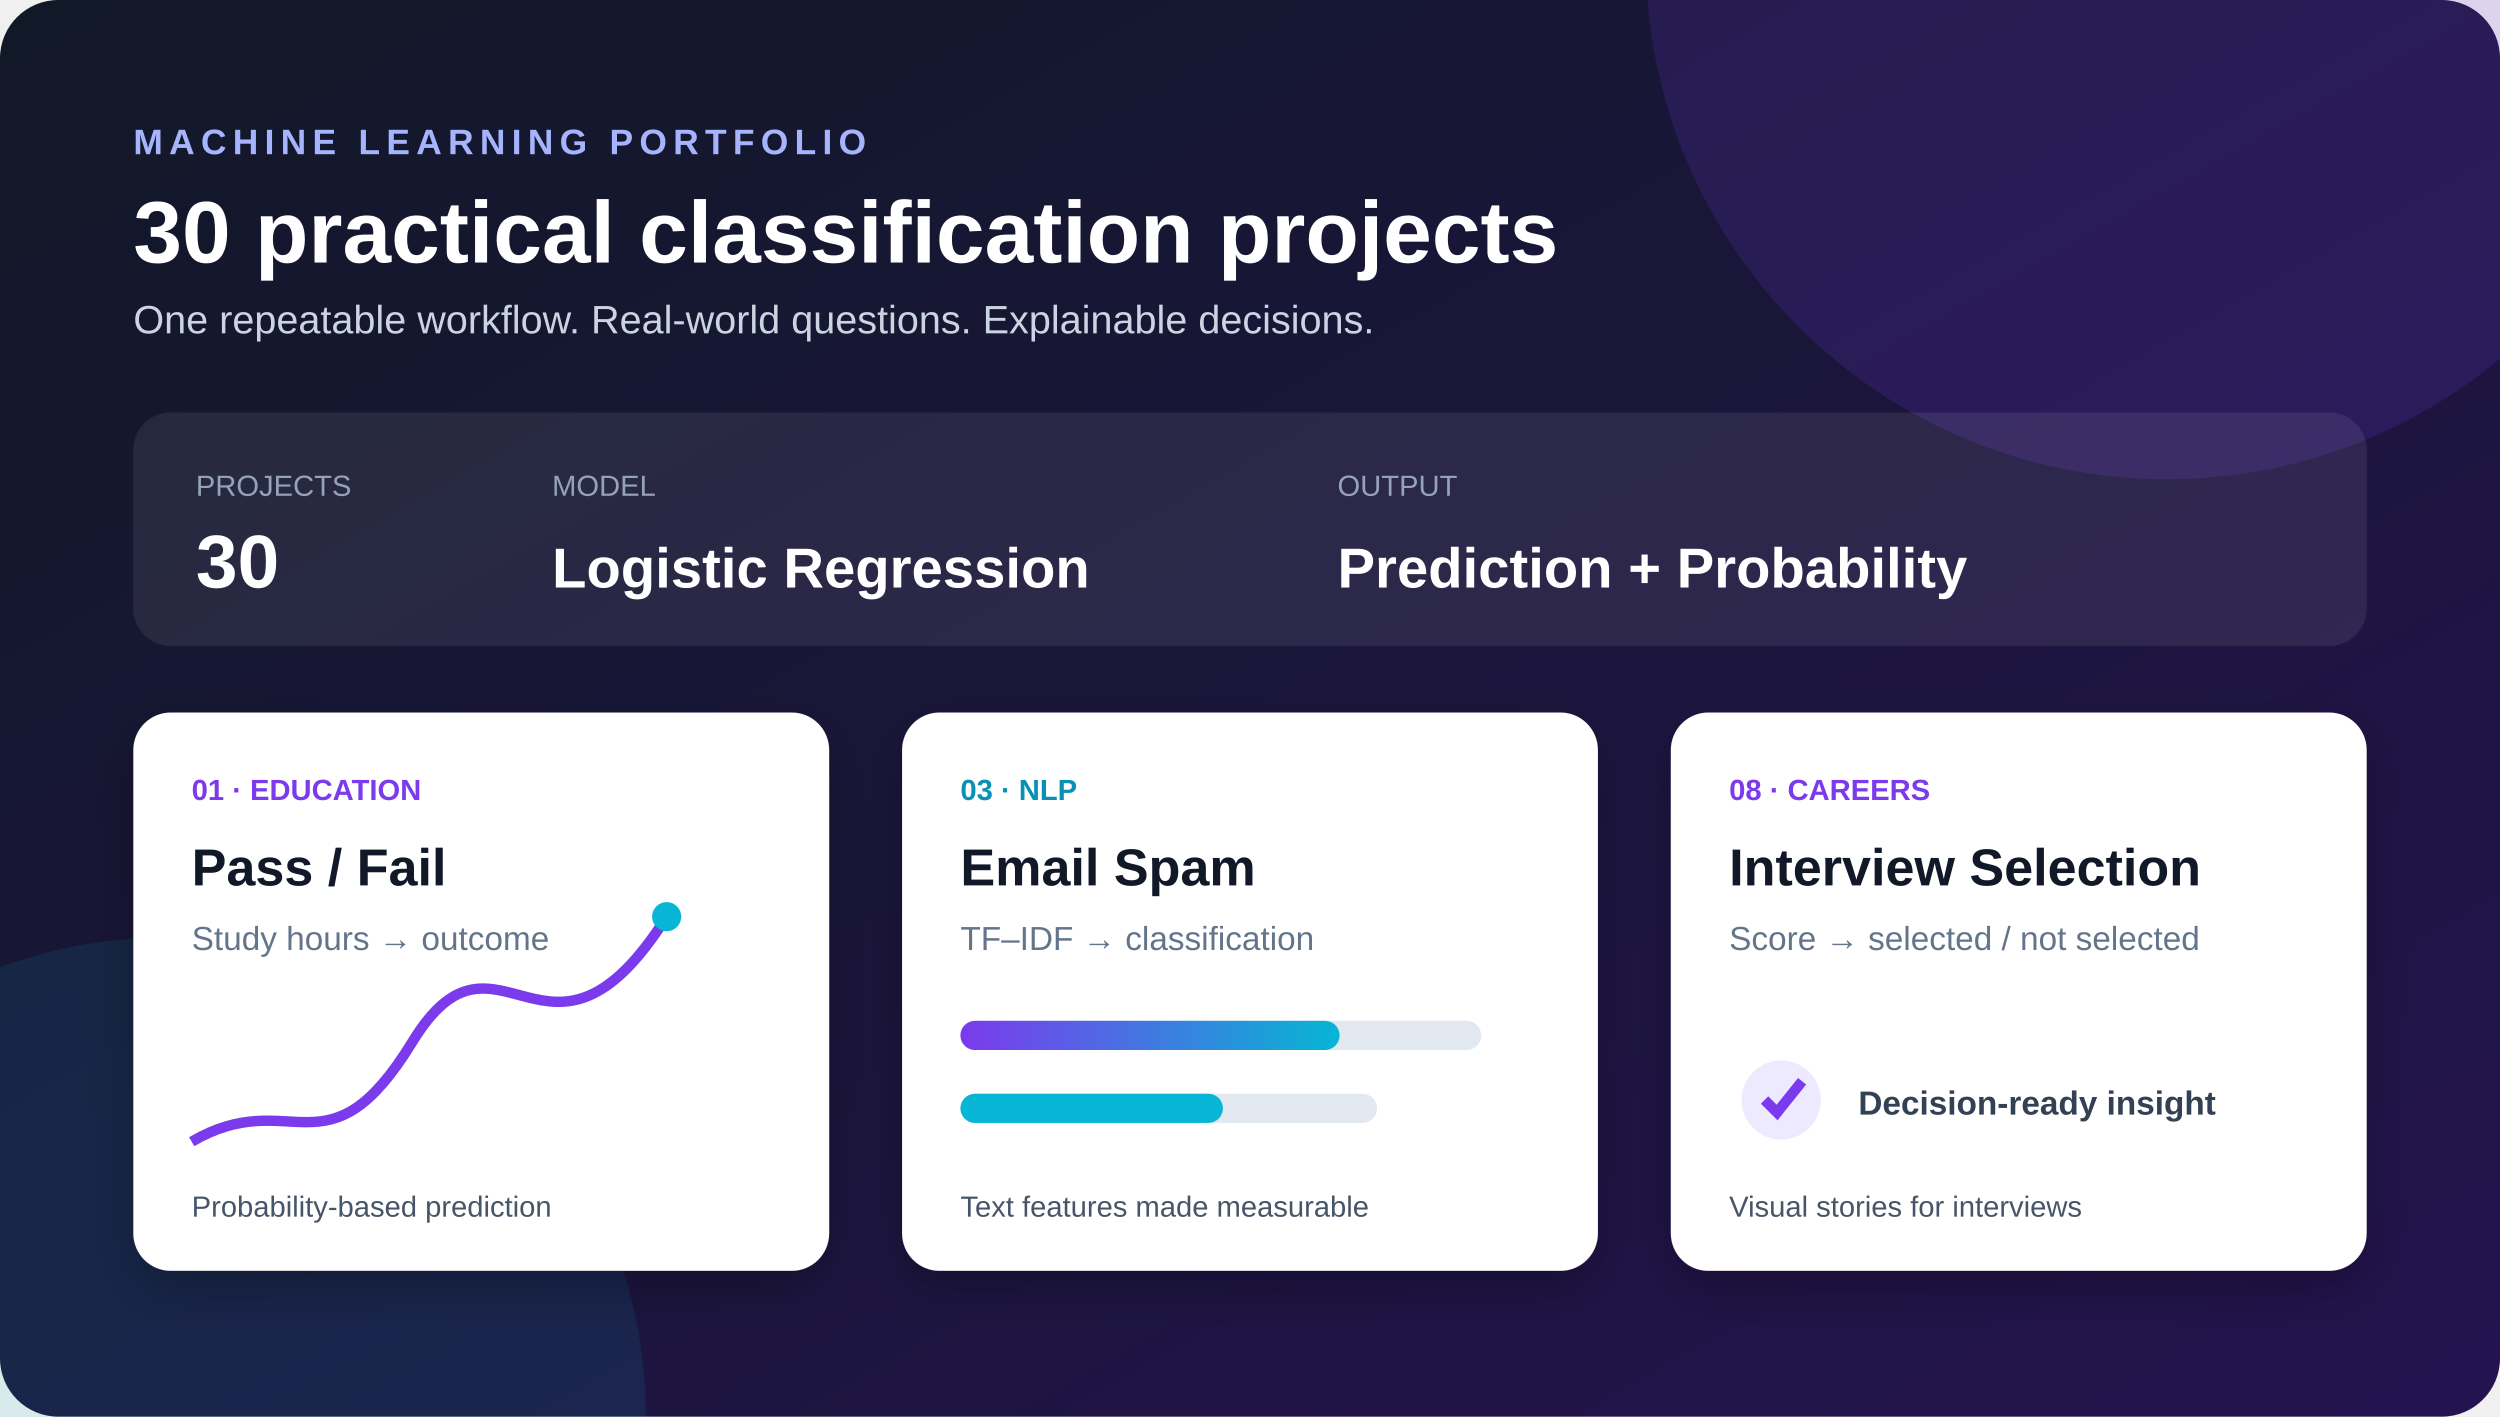
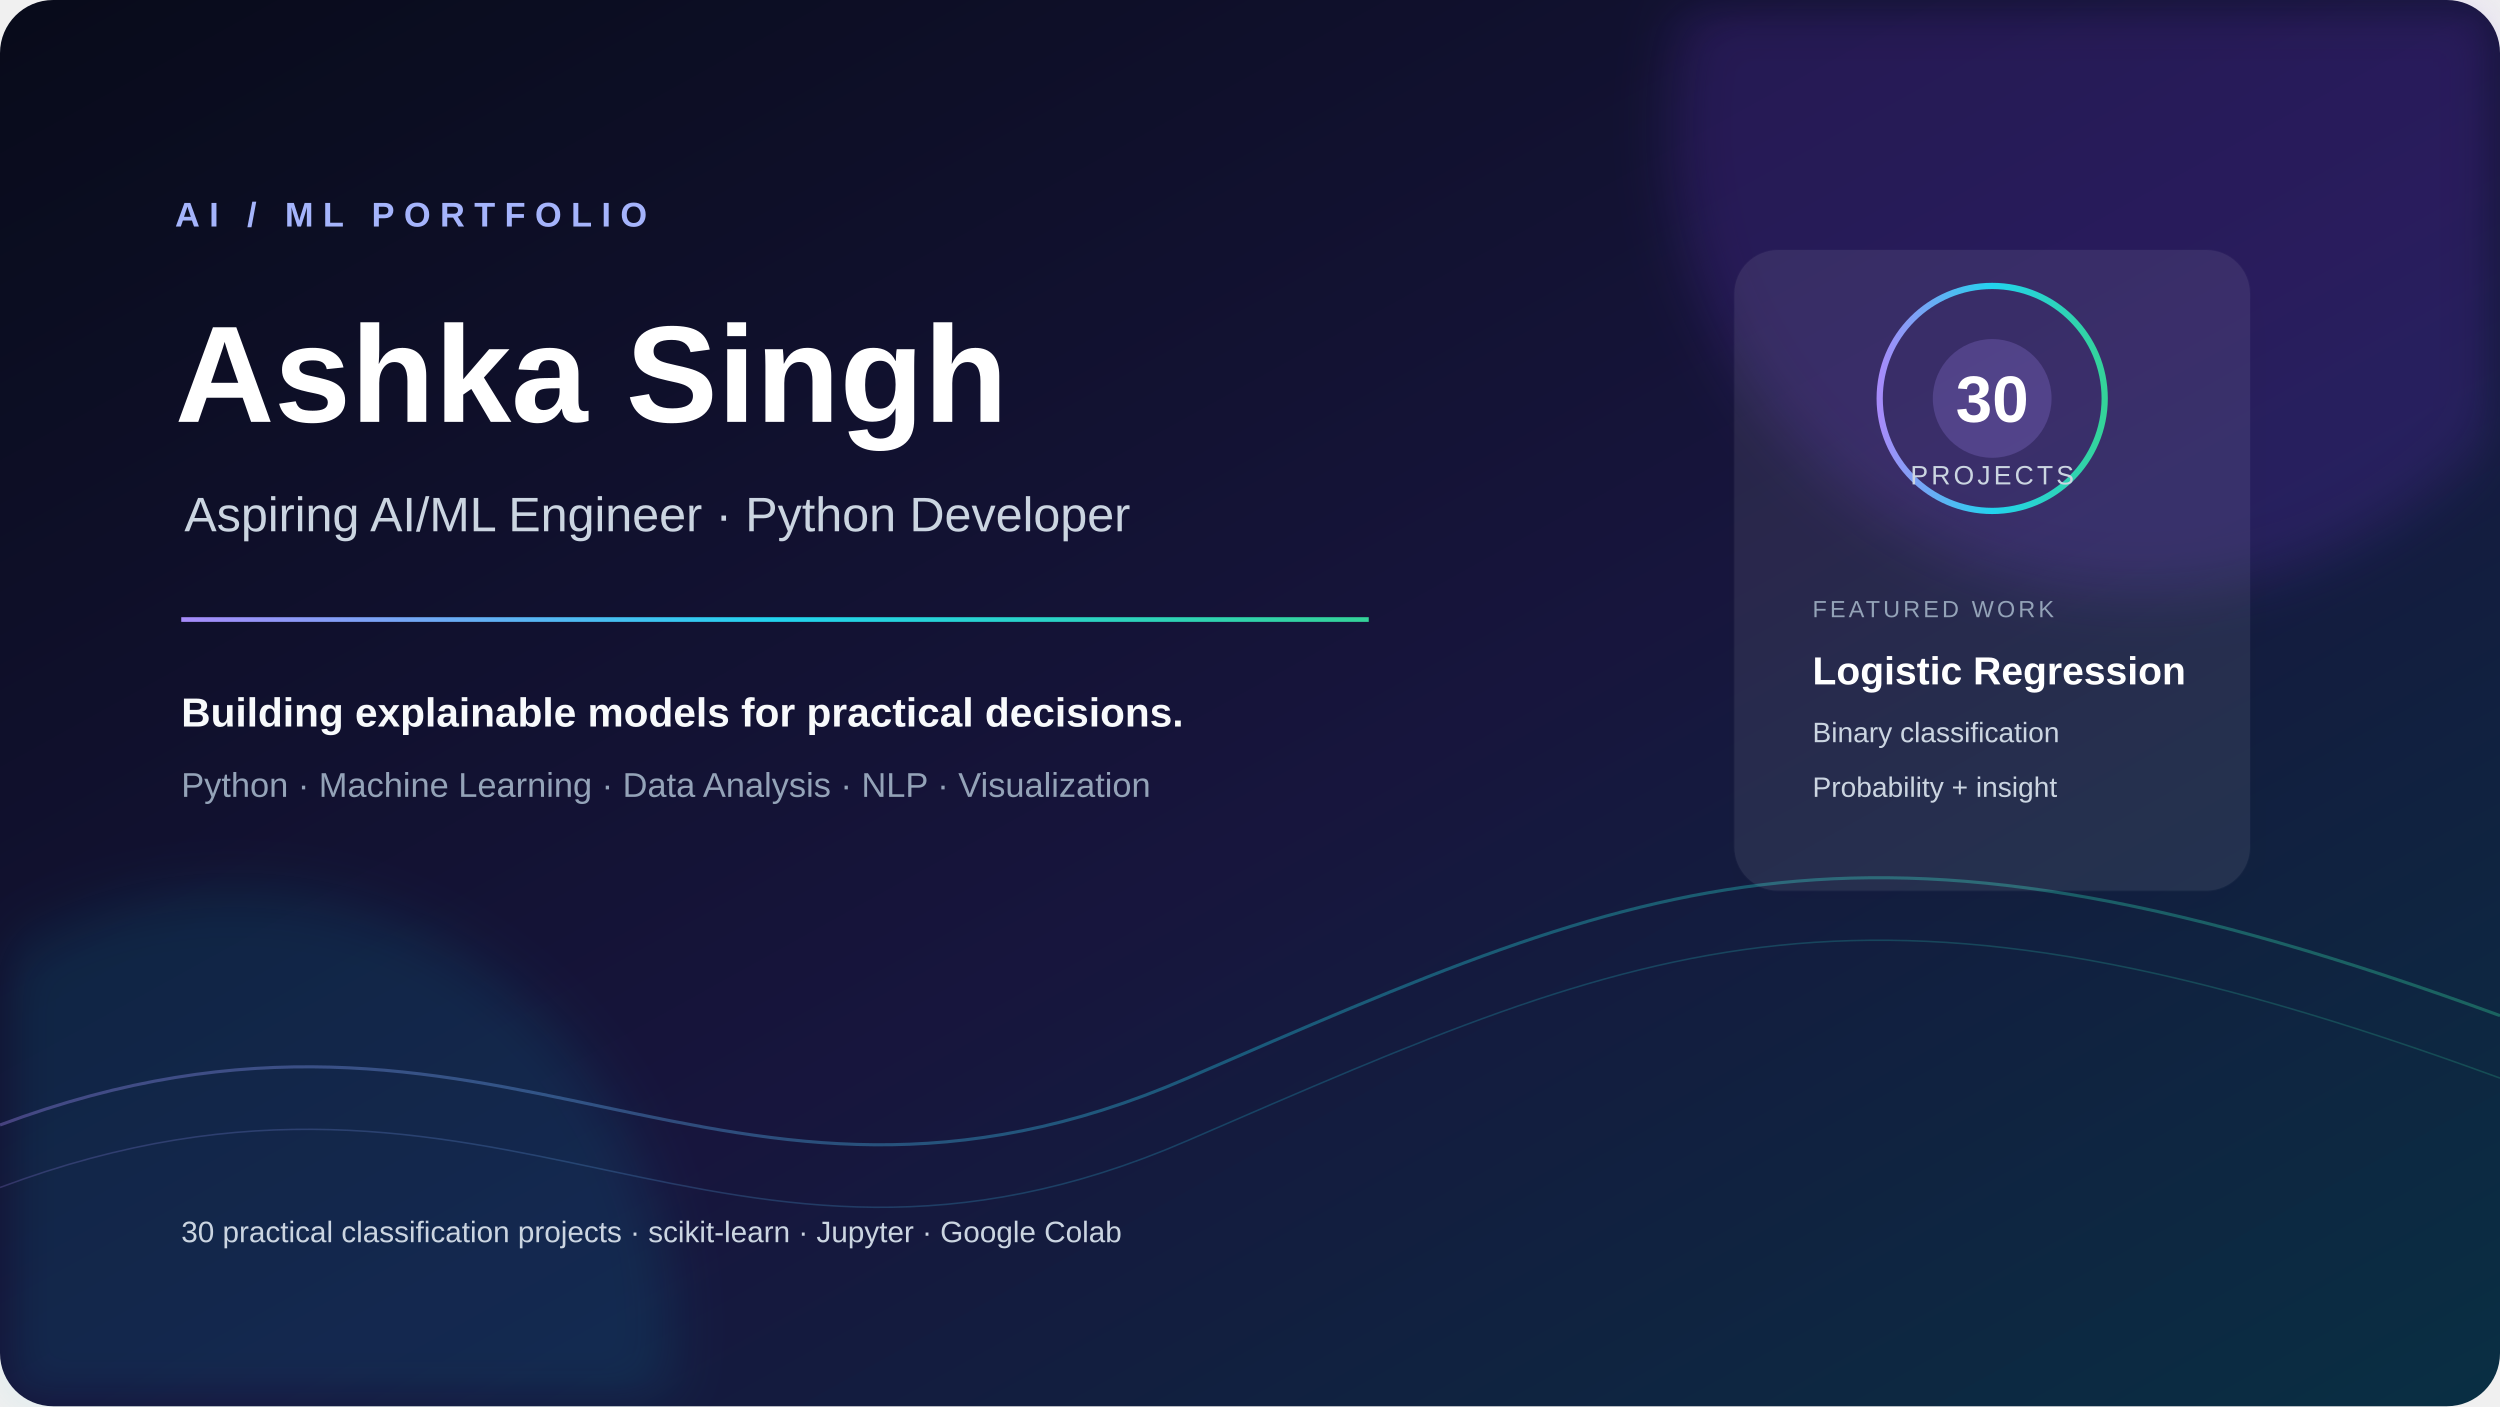
- <svg xmlns="http://www.w3.org/2000/svg" width="1200" height="680" viewBox="0 0 1200 680" role="img" aria-labelledby="title desc">
+ <svg xmlns="http://www.w3.org/2000/svg" width="1600" height="900" viewBox="0 0 1600 900" role="img" aria-labelledby="title desc">
  <defs>
    <linearGradient id="bg" x1="0" y1="0" x2="1" y2="1">
-       <stop stop-color="#111827" />
-       <stop offset="1" stop-color="#24134f" />
+       <stop stop-color="#080b1a" />
+       <stop offset=".55" stop-color="#17153d" />
+       <stop offset="1" stop-color="#092f43" />
    </linearGradient>
-     <linearGradient id="accent" x1="0" x2="1">
-       <stop stop-color="#7c3aed" />
-       <stop offset="1" stop-color="#06b6d4" />
+     <linearGradient id="line" x1="0" x2="1">
+       <stop stop-color="#a78bfa" />
+       <stop offset=".5" stop-color="#22d3ee" />
+       <stop offset="1" stop-color="#34d399" />
    </linearGradient>
+     <filter id="glow">
+       <feGaussianBlur stdDeviation="18" />
+     </filter>
    <filter id="shadow">
-       <feDropShadow dx="0" dy="10" stdDeviation="12" flood-opacity=".25" />
+       <feDropShadow dx="0" dy="16" stdDeviation="16" flood-opacity=".3" />
    </filter>
  </defs>
-   <rect width="1200" height="680" rx="28" fill="url(#bg)" />
-   <circle cx="1040" cy="-20" r="250" fill="#7c3aed" opacity=".16" />
-   <circle cx="80" cy="680" r="230" fill="#06b6d4" opacity=".10" />
-   <text x="64" y="74" fill="#a5b4fc" font-family="Arial,sans-serif" font-size="17" font-weight="700" letter-spacing="3">MACHINE LEARNING PORTFOLIO</text>
-   <text x="64" y="126" fill="white" font-family="Arial,sans-serif" font-size="42" font-weight="800">30 practical classification projects</text>
-   <text x="64" y="160" fill="#cbd5e1" font-family="Arial,sans-serif" font-size="19">One repeatable workflow. Real-world questions. Explainable decisions.</text>
-   <rect x="64" y="198" width="1072" height="112" rx="18" fill="#ffffff" opacity=".08" stroke="#ffffff" stroke-opacity=".13" />
+   <rect width="1600" height="900" rx="34" fill="url(#bg)" />
+   <circle cx="1370" cy="80" r="300" fill="#7c3aed" opacity=".18" filter="url(#glow)" />
+   <circle cx="150" cy="850" r="280" fill="#06b6d4" opacity=".12" filter="url(#glow)" />
+   <path d="M0 720 C320 600 460 820 760 690 S1190 500 1600 650" fill="none" stroke="url(#line)" stroke-width="2" opacity=".35" />
+   <path d="M0 760 C320 640 460 860 760 730 S1190 540 1600 690" fill="none" stroke="url(#line)" stroke-width="1" opacity=".22" />
  <g font-family="Arial,sans-serif">
-     <text x="94" y="238" fill="#94a3b8" font-size="14">PROJECTS</text>
-     <text x="94" y="282" fill="white" font-size="36" font-weight="800">30</text>
-     <text x="265" y="238" fill="#94a3b8" font-size="14">MODEL</text>
-     <text x="265" y="282" fill="white" font-size="27" font-weight="700">Logistic Regression</text>
-     <text x="642" y="238" fill="#94a3b8" font-size="14">OUTPUT</text>
-     <text x="642" y="282" fill="white" font-size="27" font-weight="700">Prediction + Probability</text>
-   </g>
-   <rect x="64" y="342" width="334" height="268" rx="18" fill="#fff" filter="url(#shadow)" />
-   <rect x="433" y="342" width="334" height="268" rx="18" fill="#fff" filter="url(#shadow)" />
-   <rect x="802" y="342" width="334" height="268" rx="18" fill="#fff" filter="url(#shadow)" />
-   <g font-family="Arial,sans-serif">
-     <text x="92" y="384" fill="#7c3aed" font-size="14" font-weight="800">01 · EDUCATION</text>
-     <text x="92" y="425" fill="#111827" font-size="25" font-weight="800">Pass / Fail</text>
-     <text x="92" y="456" fill="#64748b" font-size="16">Study hours → outcome</text>
-     <path d="M92 548 C140 520 157 567 198 500 S263 530 320 440" fill="none" stroke="#7c3aed" stroke-width="5" />
-     <circle cx="320" cy="440" r="7" fill="#06b6d4" />
-     <text x="92" y="584" fill="#475569" font-size="14">Probability-based prediction</text>
-     <text x="461" y="384" fill="#0891b2" font-size="14" font-weight="800">03 · NLP</text>
-     <text x="461" y="425" fill="#111827" font-size="25" font-weight="800">Email Spam</text>
-     <text x="461" y="456" fill="#64748b" font-size="16">TF–IDF → classification</text>
-     <rect x="461" y="490" width="250" height="14" rx="7" fill="#e2e8f0" />
-     <rect x="461" y="490" width="182" height="14" rx="7" fill="url(#accent)" />
-     <rect x="461" y="525" width="200" height="14" rx="7" fill="#e2e8f0" />
-     <rect x="461" y="525" width="126" height="14" rx="7" fill="#06b6d4" />
-     <text x="461" y="584" fill="#475569" font-size="14">Text features made measurable</text>
-     <text x="830" y="384" fill="#7c3aed" font-size="14" font-weight="800">08 · CAREERS</text>
-     <text x="830" y="425" fill="#111827" font-size="25" font-weight="800">Interview Selection</text>
-     <text x="830" y="456" fill="#64748b" font-size="16">Score → selected / not selected</text>
-     <circle cx="855" cy="528" r="19" fill="#ede9fe" />
-     <path d="M847 528 l6 6 12-15" fill="none" stroke="#7c3aed" stroke-width="5" />
-     <text x="892" y="535" fill="#334155" font-size="16" font-weight="700">Decision-ready insight</text>
-     <text x="830" y="584" fill="#475569" font-size="14">Visual stories for interviews</text>
+     <text x="112" y="145" fill="#a5b4fc" font-size="22" font-weight="700" letter-spacing="6">AI / ML PORTFOLIO</text>
+     <text x="112" y="270" fill="white" font-size="88" font-weight="800">Ashka Singh</text>
+     <text x="118" y="340" fill="#cbd5e1" font-size="31">Aspiring AI/ML Engineer · Python Developer</text>
+     <rect x="116" y="395" width="760" height="3" fill="url(#line)" />
+     <text x="116" y="465" fill="#f8fafc" font-size="26" font-weight="700">Building explainable models for practical decisions.</text>
+     <text x="116" y="510" fill="#94a3b8" font-size="22">Python  ·  Machine Learning  ·  Data Analysis  ·  NLP  ·  Visualization</text>
+     <rect x="1110" y="160" width="330" height="410" rx="28" fill="#ffffff" opacity=".08" stroke="#ffffff" stroke-opacity=".18" filter="url(#shadow)" />
+     <circle cx="1275" cy="255" r="72" fill="none" stroke="url(#line)" stroke-width="4" />
+     <circle cx="1275" cy="255" r="38" fill="#a78bfa" opacity=".22" />
+     <text x="1275" y="270" text-anchor="middle" fill="white" font-size="42" font-weight="800">30</text>
+     <text x="1275" y="310" text-anchor="middle" fill="#cbd5e1" font-size="17" letter-spacing="2">PROJECTS</text>
+     <text x="1160" y="395" fill="#94a3b8" font-size="15" letter-spacing="2">FEATURED WORK</text>
+     <text x="1160" y="438" fill="white" font-size="25" font-weight="700">Logistic Regression</text>
+     <text x="1160" y="475" fill="#cbd5e1" font-size="18">Binary classification</text>
+     <text x="1160" y="510" fill="#cbd5e1" font-size="18">Probability + insight</text>
+     <text x="116" y="795" fill="#cbd5e1" font-size="19">30 practical classification projects · scikit-learn · Jupyter · Google Colab</text>
  </g>
</svg>
